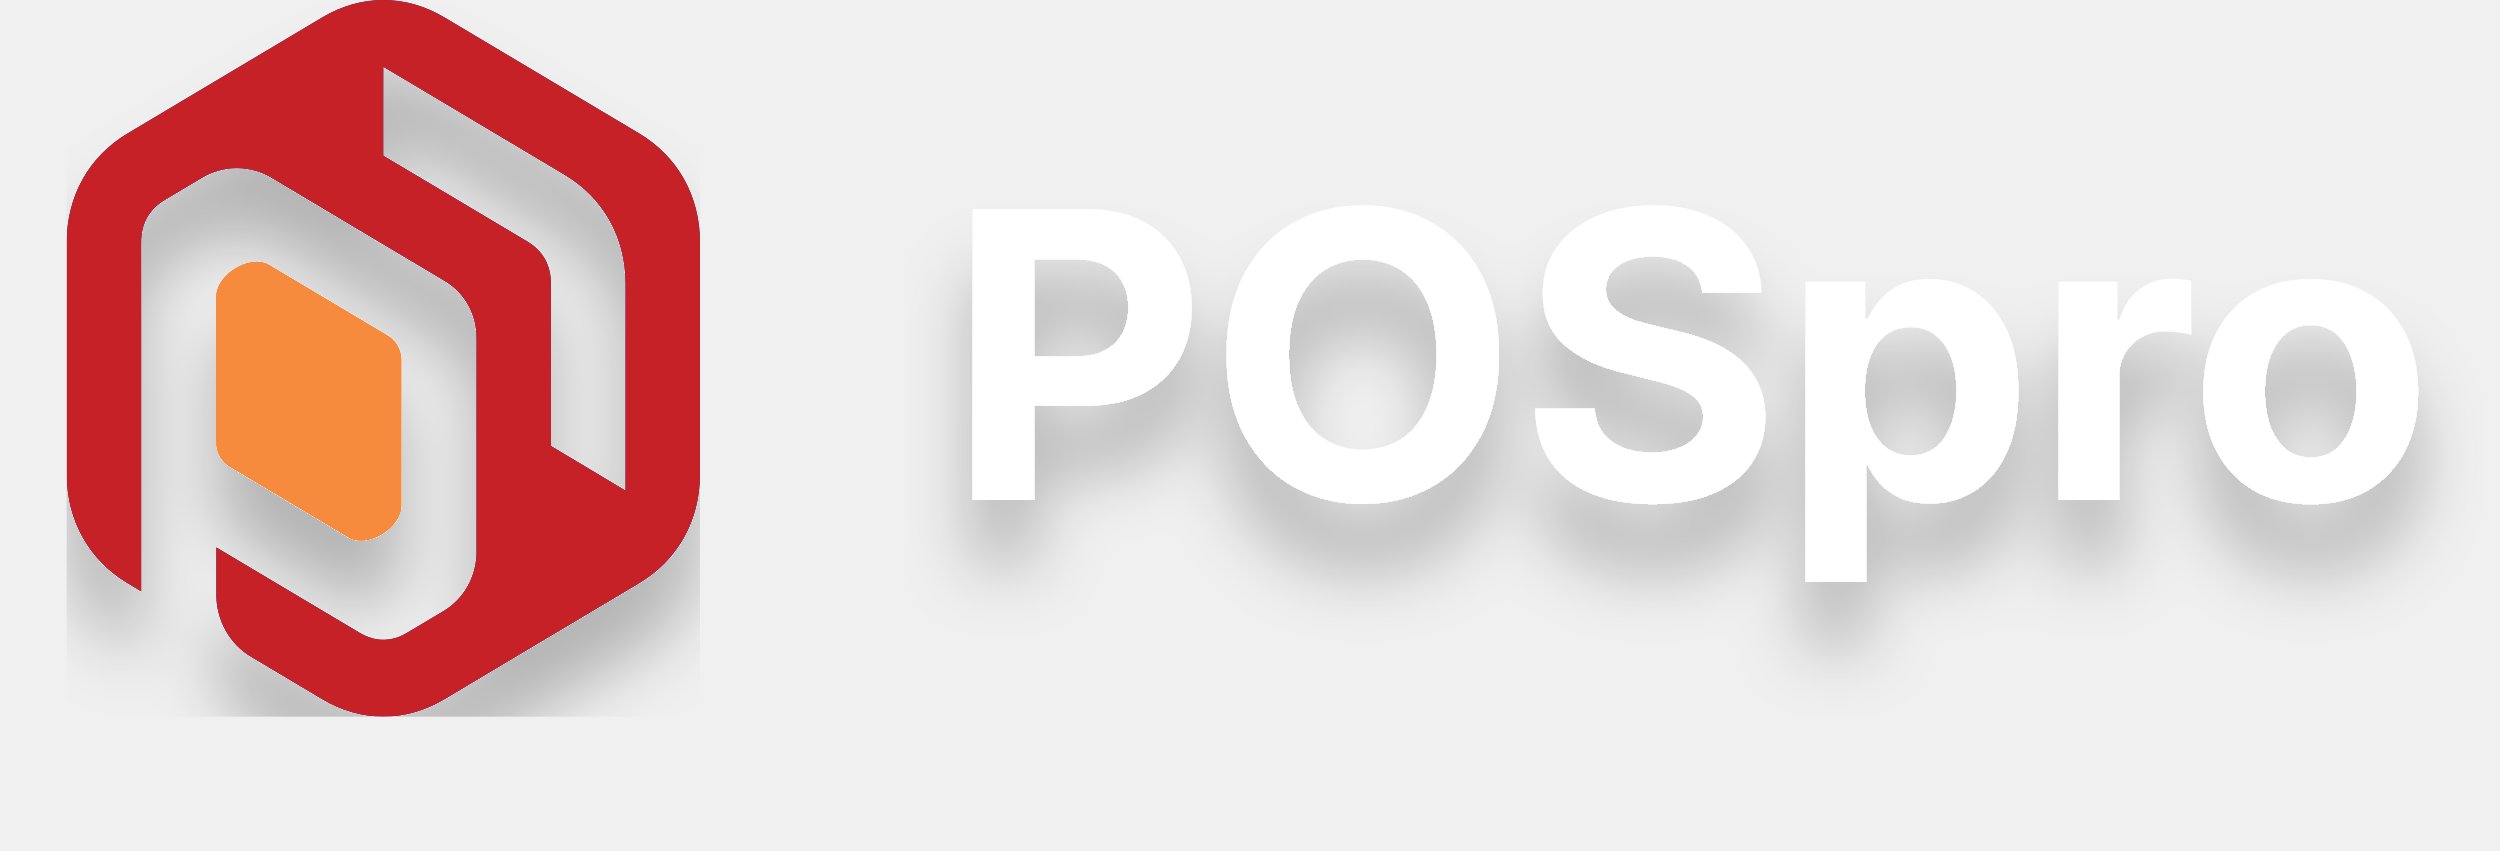
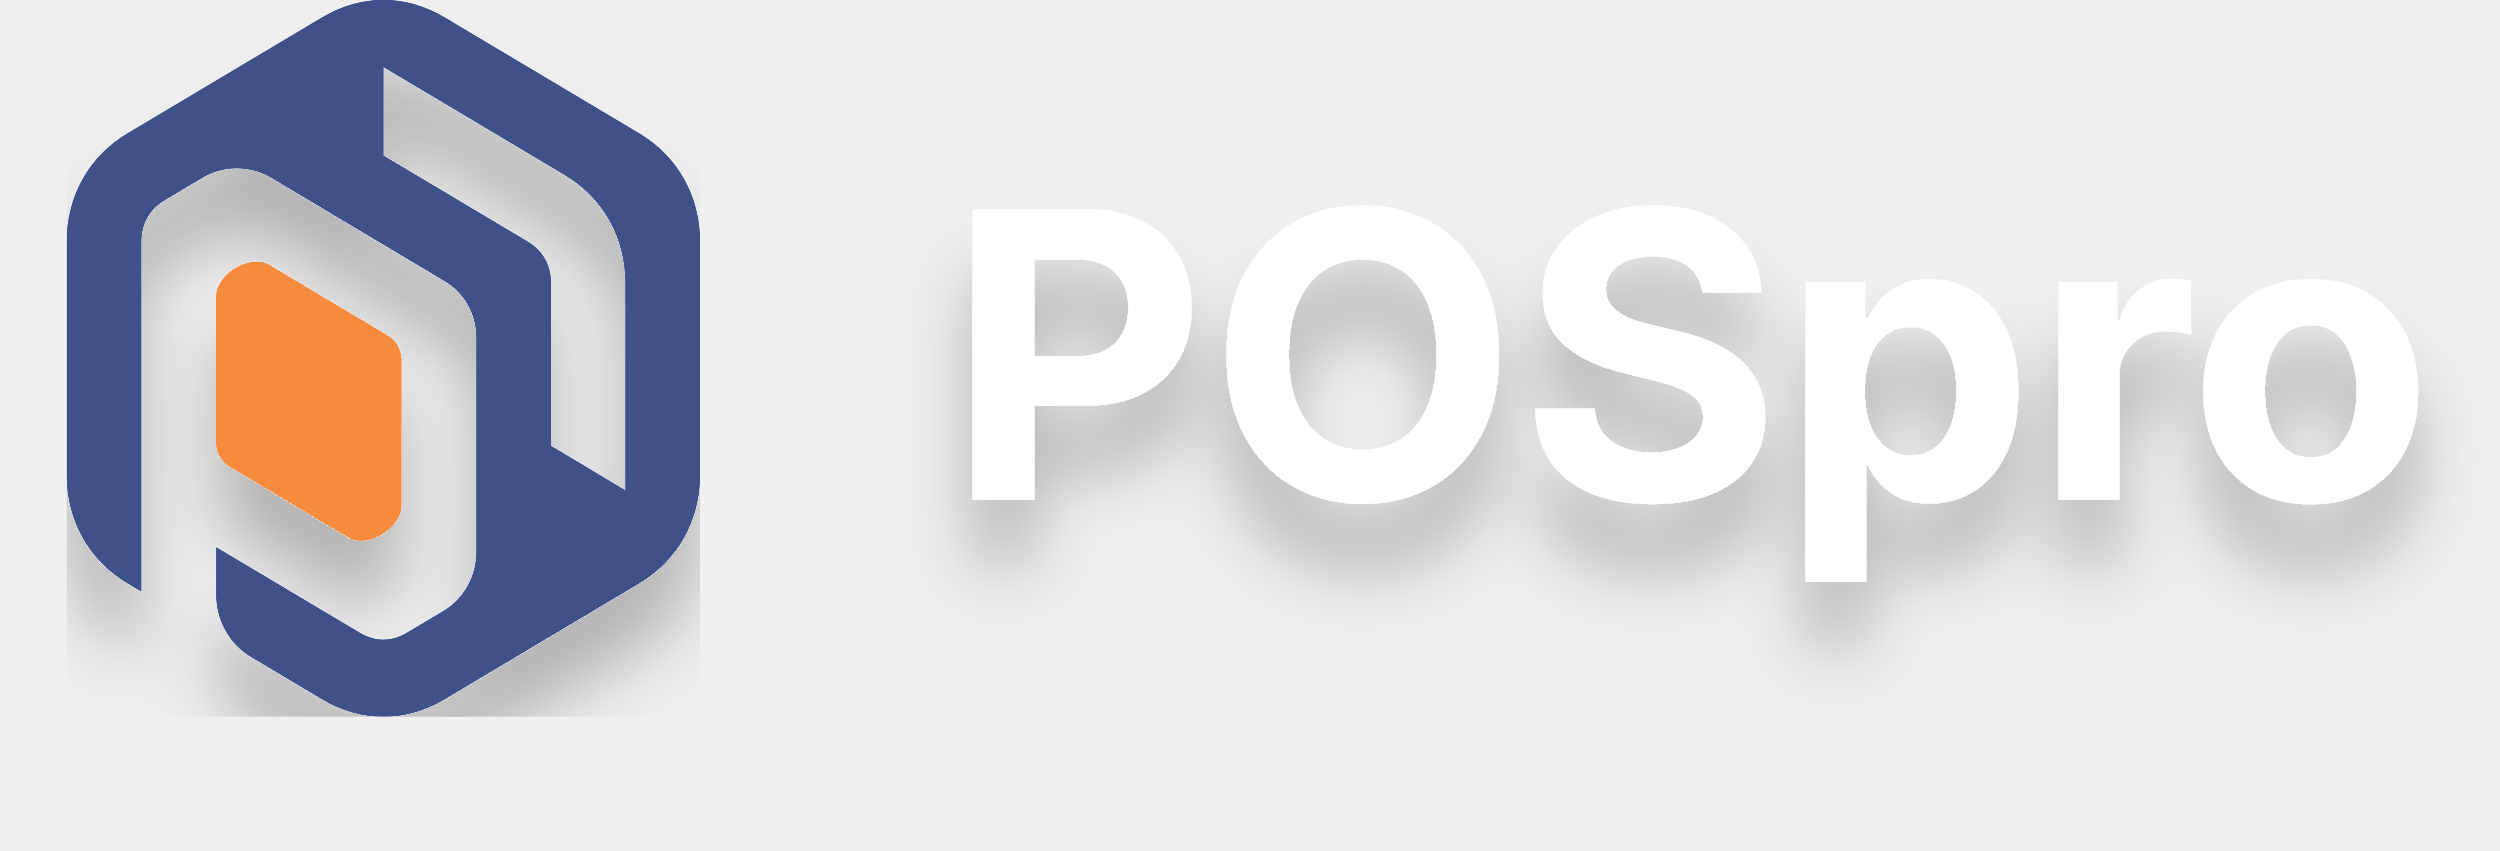
<svg xmlns="http://www.w3.org/2000/svg" width="150" height="51" viewBox="0 0 150 51" fill="none">
  <g clip-path="url(#clip0_5666_3261)" filter="url(#filter0_d_5666_3261)">
    <path fill-rule="evenodd" clip-rule="evenodd" d="M33.058 17.029V26.757L37.53 29.434V17.029C37.53 14.255 36.198 11.875 33.871 10.489L28.03 7.009L23.001 4.013V9.34L31.636 14.485C32.579 15.047 33.058 15.906 33.058 17.029ZM26.659 1.04L32.501 4.52L38.343 8.001C40.669 9.387 42.001 11.767 42.001 14.539V28.461C42.001 31.234 40.669 33.614 38.343 35L32.501 38.48L26.659 41.961C24.332 43.347 21.669 43.347 19.342 41.961L15.113 39.441C14.458 39.063 13.913 38.509 13.538 37.838C13.162 37.166 12.969 36.403 12.979 35.628V32.843L21.577 37.965C22.52 38.526 23.48 38.526 24.423 37.965L26.554 36.695C27.179 36.335 27.698 35.807 28.056 35.168C28.414 34.529 28.598 33.801 28.588 33.062V20.295C28.597 19.594 28.422 18.903 28.082 18.296C27.742 17.689 27.25 17.188 26.656 16.846L16.342 10.698C15.696 10.301 14.959 10.092 14.207 10.092C13.456 10.092 12.719 10.301 12.073 10.698L9.896 11.997C8.952 12.558 8.473 13.416 8.473 14.539V35.484L7.66 35C5.334 33.614 4.002 31.234 4.002 28.461V14.539C4.002 11.767 5.334 9.387 7.66 8.001L13.502 4.52L19.343 1.04C21.669 -0.347 24.332 -0.347 26.659 1.04Z" fill="#003399" />
    <path fill-rule="evenodd" clip-rule="evenodd" d="M13.798 28.004L20.961 32.273H20.967C22.1 32.883 24.075 31.664 24.075 30.337V21.525C24.062 21.242 23.98 20.966 23.837 20.724C23.694 20.482 23.494 20.281 23.256 20.139L16.093 15.87H16.087C14.952 15.266 12.979 16.471 12.979 17.8V26.631C12.993 26.912 13.075 27.184 13.218 27.423C13.361 27.663 13.56 27.861 13.796 28" fill="#FF6600" />
    <g clip-path="url(#clip1_5666_3261)">
-       <path fill-rule="evenodd" clip-rule="evenodd" d="M33.058 17.029V26.757L37.53 29.434V17.029C37.53 14.255 36.198 11.875 33.871 10.489L28.03 7.009L23.001 4.013V9.34L31.636 14.485C32.579 15.047 33.058 15.906 33.058 17.029ZM26.659 1.04L32.501 4.52L38.343 8.001C40.669 9.387 42.001 11.767 42.001 14.539V28.461C42.001 31.234 40.669 33.614 38.343 35L32.501 38.48L26.659 41.961C24.332 43.347 21.669 43.347 19.342 41.961L15.113 39.441C14.458 39.063 13.913 38.509 13.538 37.838C13.162 37.166 12.969 36.403 12.979 35.628V32.843L21.577 37.965C22.52 38.526 23.48 38.526 24.423 37.965L26.554 36.695C27.179 36.335 27.698 35.807 28.056 35.168C28.414 34.529 28.598 33.801 28.588 33.062V20.295C28.597 19.594 28.422 18.903 28.082 18.296C27.742 17.689 27.25 17.188 26.656 16.846L16.342 10.698C15.696 10.301 14.959 10.092 14.207 10.092C13.456 10.092 12.719 10.301 12.073 10.698L9.896 11.997C8.952 12.558 8.473 13.416 8.473 14.539V35.484L7.66 35C5.334 33.614 4.002 31.234 4.002 28.461V14.539C4.002 11.767 5.334 9.387 7.66 8.001L13.502 4.52L19.343 1.04C21.669 -0.347 24.332 -0.347 26.659 1.04Z" fill="#C52127" />
+       <path fill-rule="evenodd" clip-rule="evenodd" d="M33.058 17.029V26.757L37.53 29.434V17.029C37.53 14.255 36.198 11.875 33.871 10.489L28.03 7.009L23.001 4.013V9.34L31.636 14.485C32.579 15.047 33.058 15.906 33.058 17.029ZM26.659 1.04L32.501 4.52L38.343 8.001C40.669 9.387 42.001 11.767 42.001 14.539V28.461C42.001 31.234 40.669 33.614 38.343 35L32.501 38.48L26.659 41.961C24.332 43.347 21.669 43.347 19.342 41.961L15.113 39.441C14.458 39.063 13.913 38.509 13.538 37.838C13.162 37.166 12.969 36.403 12.979 35.628V32.843L21.577 37.965C22.52 38.526 23.48 38.526 24.423 37.965L26.554 36.695C27.179 36.335 27.698 35.807 28.056 35.168C28.414 34.529 28.598 33.801 28.588 33.062V20.295C28.597 19.594 28.422 18.903 28.082 18.296C27.742 17.689 27.25 17.188 26.656 16.846L16.342 10.698C15.696 10.301 14.959 10.092 14.207 10.092C13.456 10.092 12.719 10.301 12.073 10.698L9.896 11.997C8.952 12.558 8.473 13.416 8.473 14.539V35.484L7.66 35C5.334 33.614 4.002 31.234 4.002 28.461V14.539C4.002 11.767 5.334 9.387 7.66 8.001L13.502 4.52L19.343 1.04C21.669 -0.347 24.332 -0.347 26.659 1.04Z" fill="#405189" />
      <path fill-rule="evenodd" clip-rule="evenodd" d="M13.798 28.004L20.961 32.273H20.967C22.1 32.883 24.075 31.664 24.075 30.337V21.525C24.062 21.242 23.98 20.966 23.837 20.724C23.694 20.482 23.494 20.281 23.256 20.139L16.093 15.87H16.087C14.952 15.266 12.979 16.471 12.979 17.8V26.631C12.993 26.912 13.075 27.184 13.218 27.423C13.361 27.663 13.56 27.861 13.796 28" fill="#F68A3D" />
    </g>
  </g>
  <g filter="url(#filter1_d_5666_3261)">
    <path d="M58.361 30V12.546H65.247C66.571 12.546 67.699 12.798 68.631 13.304C69.562 13.804 70.273 14.5 70.761 15.392C71.256 16.278 71.503 17.301 71.503 18.46C71.503 19.619 71.253 20.642 70.753 21.528C70.253 22.415 69.528 23.105 68.579 23.599C67.636 24.094 66.494 24.341 65.153 24.341H60.764V21.384H64.557C65.267 21.384 65.852 21.261 66.312 21.017C66.778 20.767 67.125 20.423 67.352 19.986C67.585 19.543 67.702 19.034 67.702 18.46C67.702 17.881 67.585 17.375 67.352 16.943C67.125 16.506 66.778 16.168 66.312 15.929C65.847 15.685 65.256 15.562 64.54 15.562H62.051V30H58.361ZM89.94 21.273C89.94 23.176 89.579 24.796 88.857 26.131C88.141 27.466 87.164 28.486 85.925 29.19C84.692 29.889 83.306 30.239 81.766 30.239C80.215 30.239 78.823 29.886 77.59 29.182C76.357 28.477 75.383 27.457 74.667 26.122C73.951 24.787 73.593 23.171 73.593 21.273C73.593 19.369 73.951 17.75 74.667 16.415C75.383 15.079 76.357 14.062 77.59 13.364C78.823 12.659 80.215 12.307 81.766 12.307C83.306 12.307 84.692 12.659 85.925 13.364C87.164 14.062 88.141 15.079 88.857 16.415C89.579 17.75 89.94 19.369 89.94 21.273ZM86.198 21.273C86.198 20.04 86.013 19 85.644 18.153C85.281 17.307 84.766 16.665 84.102 16.227C83.437 15.79 82.658 15.571 81.766 15.571C80.874 15.571 80.096 15.79 79.431 16.227C78.766 16.665 78.249 17.307 77.88 18.153C77.516 19 77.335 20.04 77.335 21.273C77.335 22.506 77.516 23.546 77.88 24.392C78.249 25.239 78.766 25.881 79.431 26.318C80.096 26.756 80.874 26.974 81.766 26.974C82.658 26.974 83.437 26.756 84.102 26.318C84.766 25.881 85.281 25.239 85.644 24.392C86.013 23.546 86.198 22.506 86.198 21.273ZM102.142 17.565C102.074 16.878 101.781 16.344 101.264 15.963C100.747 15.582 100.045 15.392 99.159 15.392C98.557 15.392 98.048 15.477 97.633 15.648C97.219 15.812 96.901 16.043 96.679 16.338C96.463 16.634 96.355 16.969 96.355 17.344C96.344 17.656 96.409 17.929 96.551 18.162C96.699 18.395 96.901 18.597 97.156 18.767C97.412 18.932 97.707 19.077 98.043 19.202C98.378 19.321 98.736 19.423 99.117 19.509L100.685 19.884C101.446 20.054 102.145 20.281 102.781 20.565C103.418 20.849 103.969 21.199 104.435 21.614C104.901 22.028 105.261 22.517 105.517 23.079C105.778 23.642 105.912 24.287 105.918 25.014C105.912 26.082 105.639 27.009 105.099 27.793C104.565 28.571 103.793 29.176 102.781 29.608C101.776 30.034 100.563 30.247 99.142 30.247C97.733 30.247 96.506 30.031 95.46 29.599C94.421 29.168 93.608 28.528 93.023 27.682C92.443 26.829 92.139 25.776 92.111 24.52H95.682C95.722 25.105 95.889 25.594 96.185 25.986C96.486 26.372 96.886 26.665 97.386 26.864C97.892 27.057 98.463 27.153 99.099 27.153C99.724 27.153 100.267 27.062 100.727 26.881C101.193 26.699 101.554 26.446 101.81 26.122C102.065 25.798 102.193 25.426 102.193 25.006C102.193 24.614 102.077 24.284 101.844 24.017C101.616 23.75 101.281 23.523 100.838 23.335C100.401 23.148 99.864 22.977 99.227 22.824L97.327 22.347C95.855 21.989 94.693 21.429 93.841 20.668C92.989 19.906 92.565 18.881 92.571 17.591C92.565 16.534 92.847 15.611 93.415 14.821C93.989 14.031 94.776 13.415 95.776 12.972C96.776 12.528 97.912 12.307 99.185 12.307C100.48 12.307 101.611 12.528 102.577 12.972C103.548 13.415 104.304 14.031 104.844 14.821C105.384 15.611 105.662 16.526 105.679 17.565H102.142ZM108.332 34.909V16.909H111.911V19.108H112.073C112.232 18.756 112.462 18.398 112.763 18.034C113.07 17.665 113.468 17.358 113.957 17.114C114.451 16.864 115.065 16.739 115.798 16.739C116.752 16.739 117.633 16.989 118.44 17.489C119.246 17.983 119.891 18.73 120.374 19.73C120.857 20.724 121.099 21.972 121.099 23.472C121.099 24.932 120.863 26.165 120.391 27.171C119.925 28.171 119.289 28.929 118.482 29.446C117.681 29.957 116.783 30.213 115.789 30.213C115.085 30.213 114.485 30.097 113.991 29.864C113.502 29.631 113.102 29.338 112.789 28.986C112.477 28.628 112.238 28.267 112.073 27.903H111.962V34.909H108.332ZM111.886 23.454C111.886 24.233 111.994 24.912 112.21 25.491C112.425 26.071 112.738 26.523 113.147 26.847C113.556 27.165 114.053 27.324 114.638 27.324C115.229 27.324 115.729 27.162 116.138 26.838C116.548 26.509 116.857 26.054 117.067 25.474C117.283 24.889 117.391 24.216 117.391 23.454C117.391 22.699 117.286 22.034 117.076 21.46C116.866 20.886 116.556 20.438 116.147 20.114C115.738 19.79 115.235 19.628 114.638 19.628C114.048 19.628 113.548 19.784 113.138 20.097C112.735 20.409 112.425 20.852 112.21 21.426C111.994 22 111.886 22.676 111.886 23.454ZM123.519 30V16.909H127.039V19.193H127.175C127.414 18.381 127.815 17.767 128.377 17.352C128.94 16.932 129.587 16.722 130.32 16.722C130.502 16.722 130.698 16.733 130.908 16.756C131.119 16.778 131.303 16.81 131.462 16.849V20.071C131.292 20.02 131.056 19.974 130.755 19.935C130.454 19.895 130.178 19.875 129.928 19.875C129.394 19.875 128.917 19.991 128.496 20.224C128.082 20.452 127.752 20.77 127.508 21.179C127.269 21.588 127.15 22.06 127.15 22.594V30H123.519ZM138.645 30.256C137.321 30.256 136.176 29.974 135.21 29.412C134.25 28.844 133.509 28.054 132.986 27.043C132.463 26.026 132.202 24.847 132.202 23.506C132.202 22.153 132.463 20.972 132.986 19.96C133.509 18.943 134.25 18.153 135.21 17.591C136.176 17.023 137.321 16.739 138.645 16.739C139.969 16.739 141.111 17.023 142.071 17.591C143.037 18.153 143.781 18.943 144.304 19.96C144.827 20.972 145.088 22.153 145.088 23.506C145.088 24.847 144.827 26.026 144.304 27.043C143.781 28.054 143.037 28.844 142.071 29.412C141.111 29.974 139.969 30.256 138.645 30.256ZM138.662 27.443C139.264 27.443 139.767 27.273 140.17 26.932C140.574 26.585 140.878 26.114 141.082 25.517C141.293 24.921 141.398 24.241 141.398 23.48C141.398 22.719 141.293 22.04 141.082 21.443C140.878 20.847 140.574 20.375 140.17 20.028C139.767 19.682 139.264 19.509 138.662 19.509C138.054 19.509 137.543 19.682 137.128 20.028C136.719 20.375 136.409 20.847 136.199 21.443C135.994 22.04 135.892 22.719 135.892 23.48C135.892 24.241 135.994 24.921 136.199 25.517C136.409 26.114 136.719 26.585 137.128 26.932C137.543 27.273 138.054 27.443 138.662 27.443Z" fill="white" />
  </g>
  <defs>
    <filter id="filter0_d_5666_3261" x="0" y="0" width="46" height="51" filterUnits="userSpaceOnUse" color-interpolation-filters="sRGB">
      <feFlood flood-opacity="0" result="BackgroundImageFix" />
      <feColorMatrix in="SourceAlpha" type="matrix" values="0 0 0 0 0 0 0 0 0 0 0 0 0 0 0 0 0 0 127 0" result="hardAlpha" />
      <feOffset dy="4" />
      <feGaussianBlur stdDeviation="2" />
      <feComposite in2="hardAlpha" operator="out" />
      <feColorMatrix type="matrix" values="0 0 0 0 0 0 0 0 0 0 0 0 0 0 0 0 0 0 0.25 0" />
      <feBlend mode="normal" in2="BackgroundImageFix" result="effect1_dropShadow_5666_3261" />
      <feBlend mode="normal" in="SourceGraphic" in2="effect1_dropShadow_5666_3261" result="shape" />
    </filter>
    <filter id="filter1_d_5666_3261" x="54.361" y="12.307" width="94.727" height="30.602" filterUnits="userSpaceOnUse" color-interpolation-filters="sRGB">
      <feFlood flood-opacity="0" result="BackgroundImageFix" />
      <feColorMatrix in="SourceAlpha" type="matrix" values="0 0 0 0 0 0 0 0 0 0 0 0 0 0 0 0 0 0 127 0" result="hardAlpha" />
      <feOffset dy="4" />
      <feGaussianBlur stdDeviation="2" />
      <feComposite in2="hardAlpha" operator="out" />
      <feColorMatrix type="matrix" values="0 0 0 0 0 0 0 0 0 0 0 0 0 0 0 0 0 0 0.25 0" />
      <feBlend mode="normal" in2="BackgroundImageFix" result="effect1_dropShadow_5666_3261" />
      <feBlend mode="normal" in="SourceGraphic" in2="effect1_dropShadow_5666_3261" result="shape" />
    </filter>
    <clipPath id="clip0_5666_3261">
      <rect width="38" height="43" fill="white" transform="translate(4)" />
    </clipPath>
    <clipPath id="clip1_5666_3261">
      <rect width="38" height="43" fill="white" transform="translate(4)" />
    </clipPath>
  </defs>
</svg>
